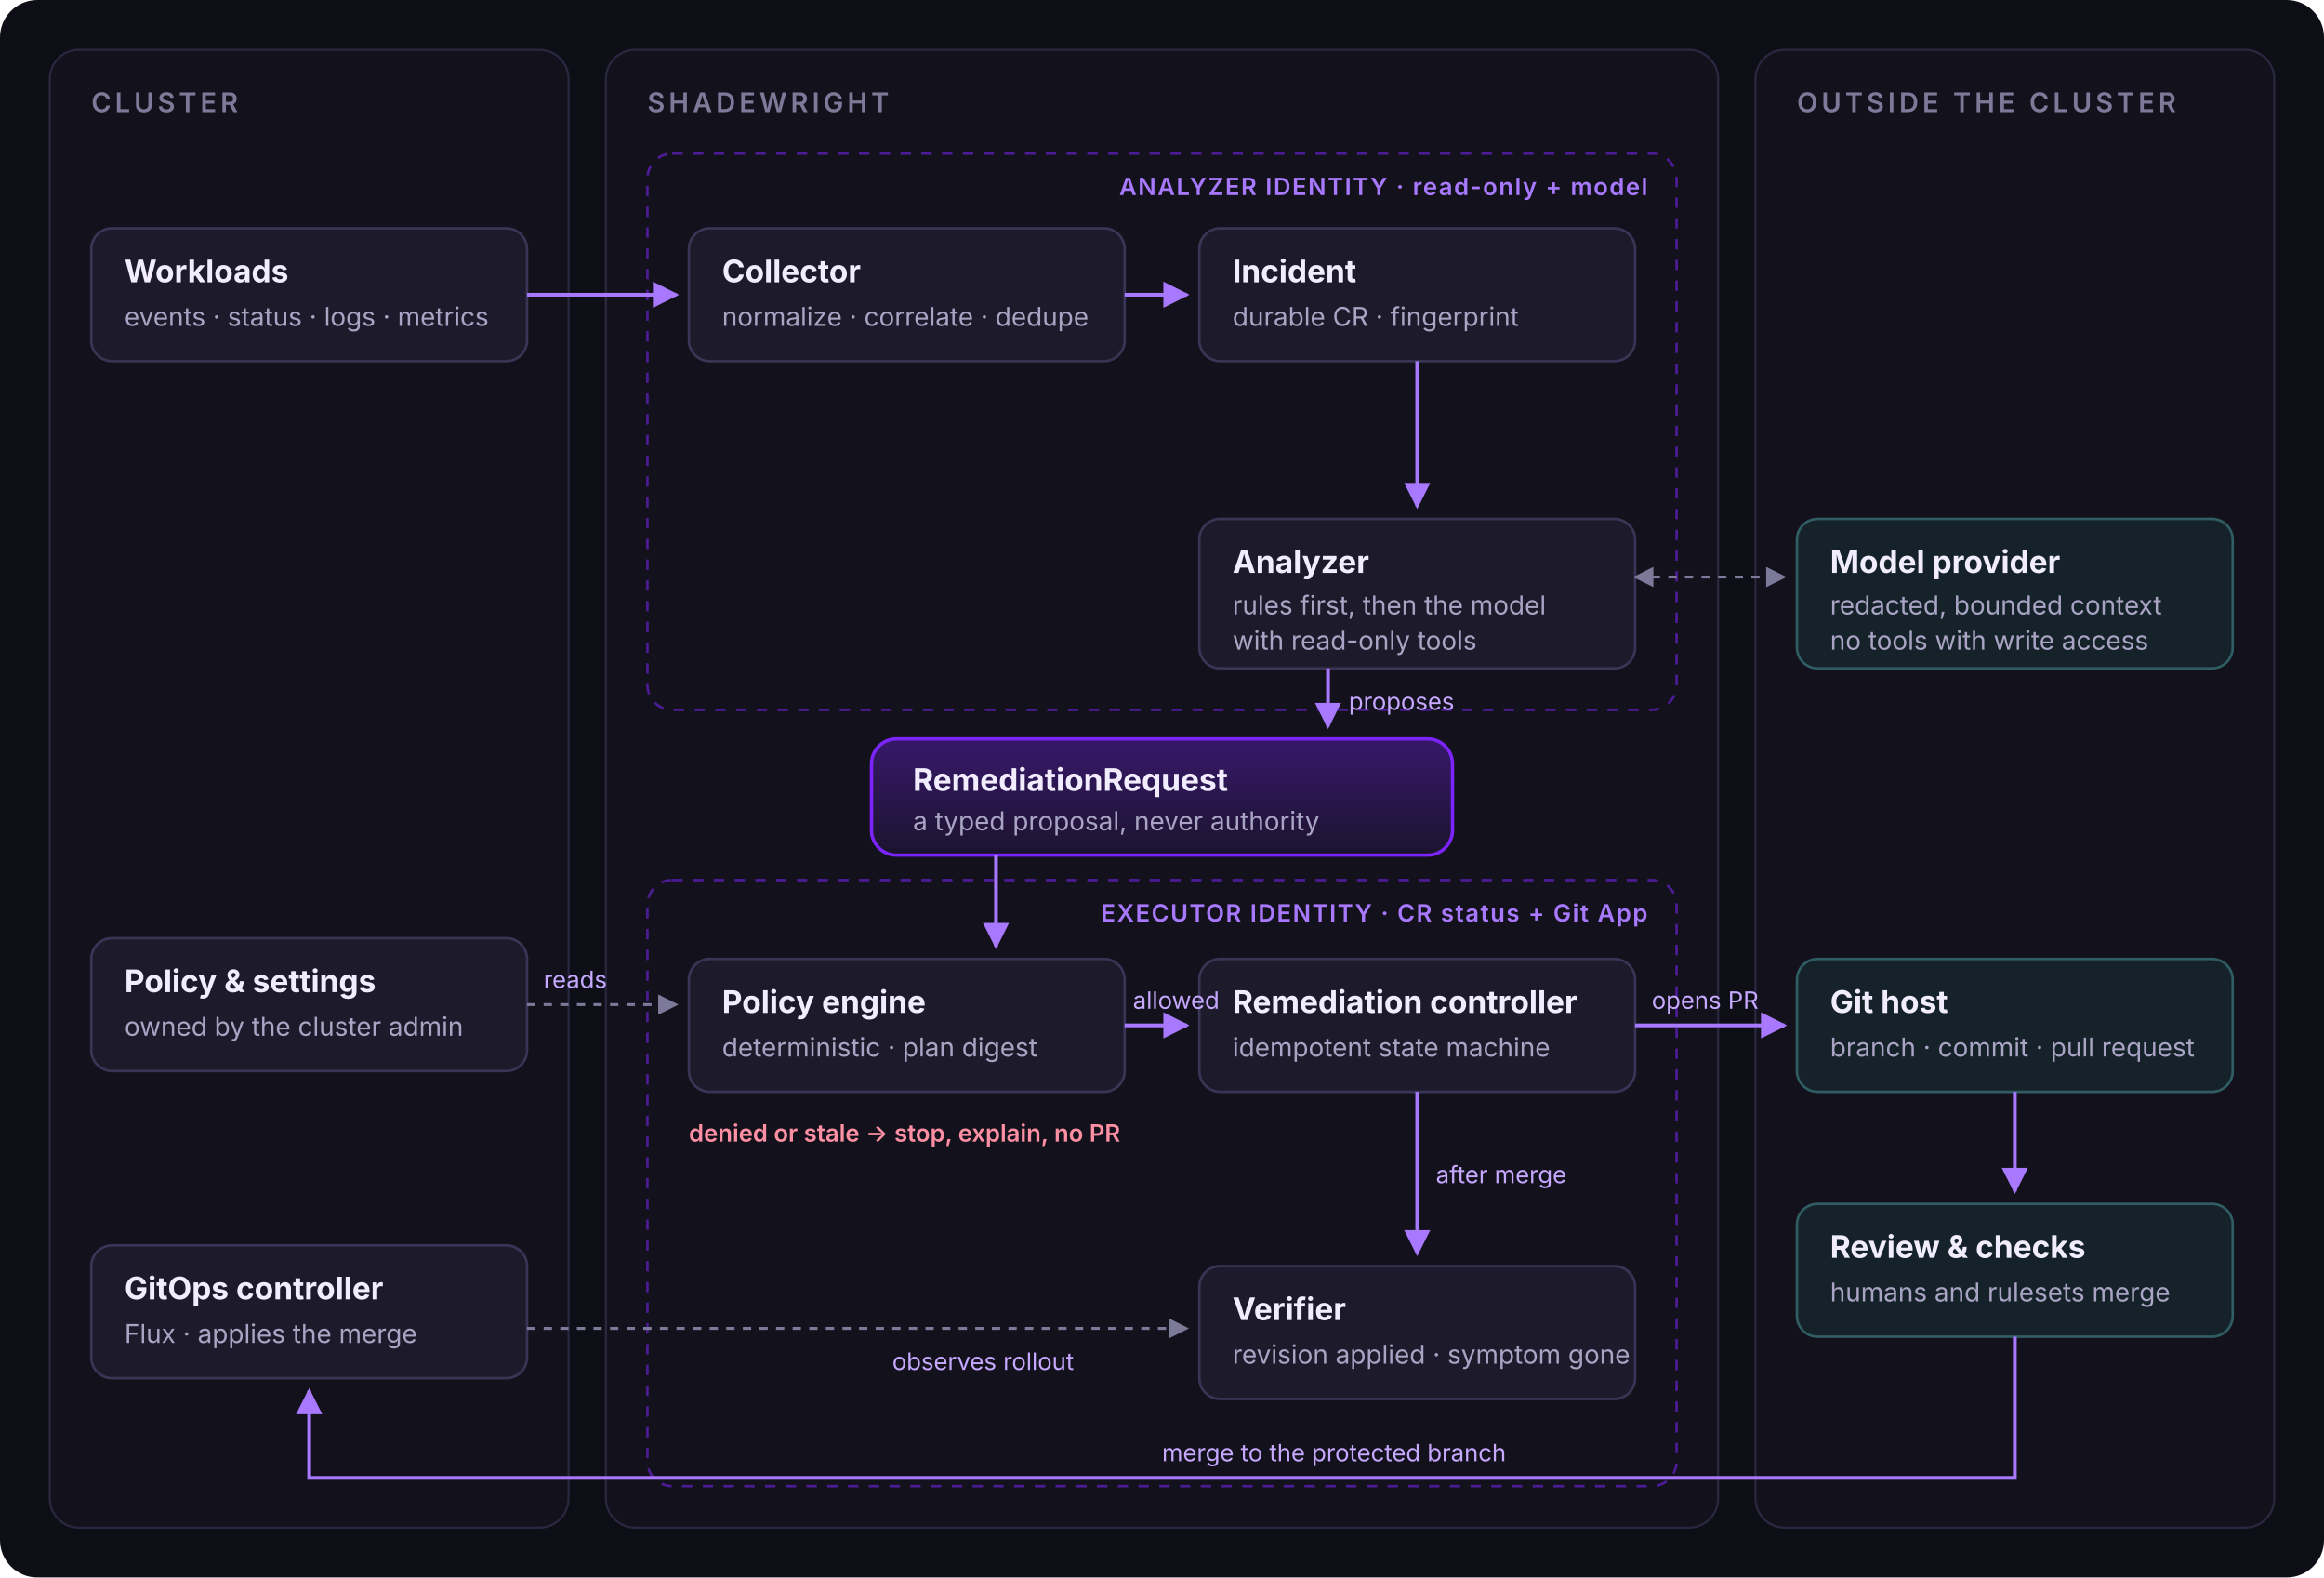
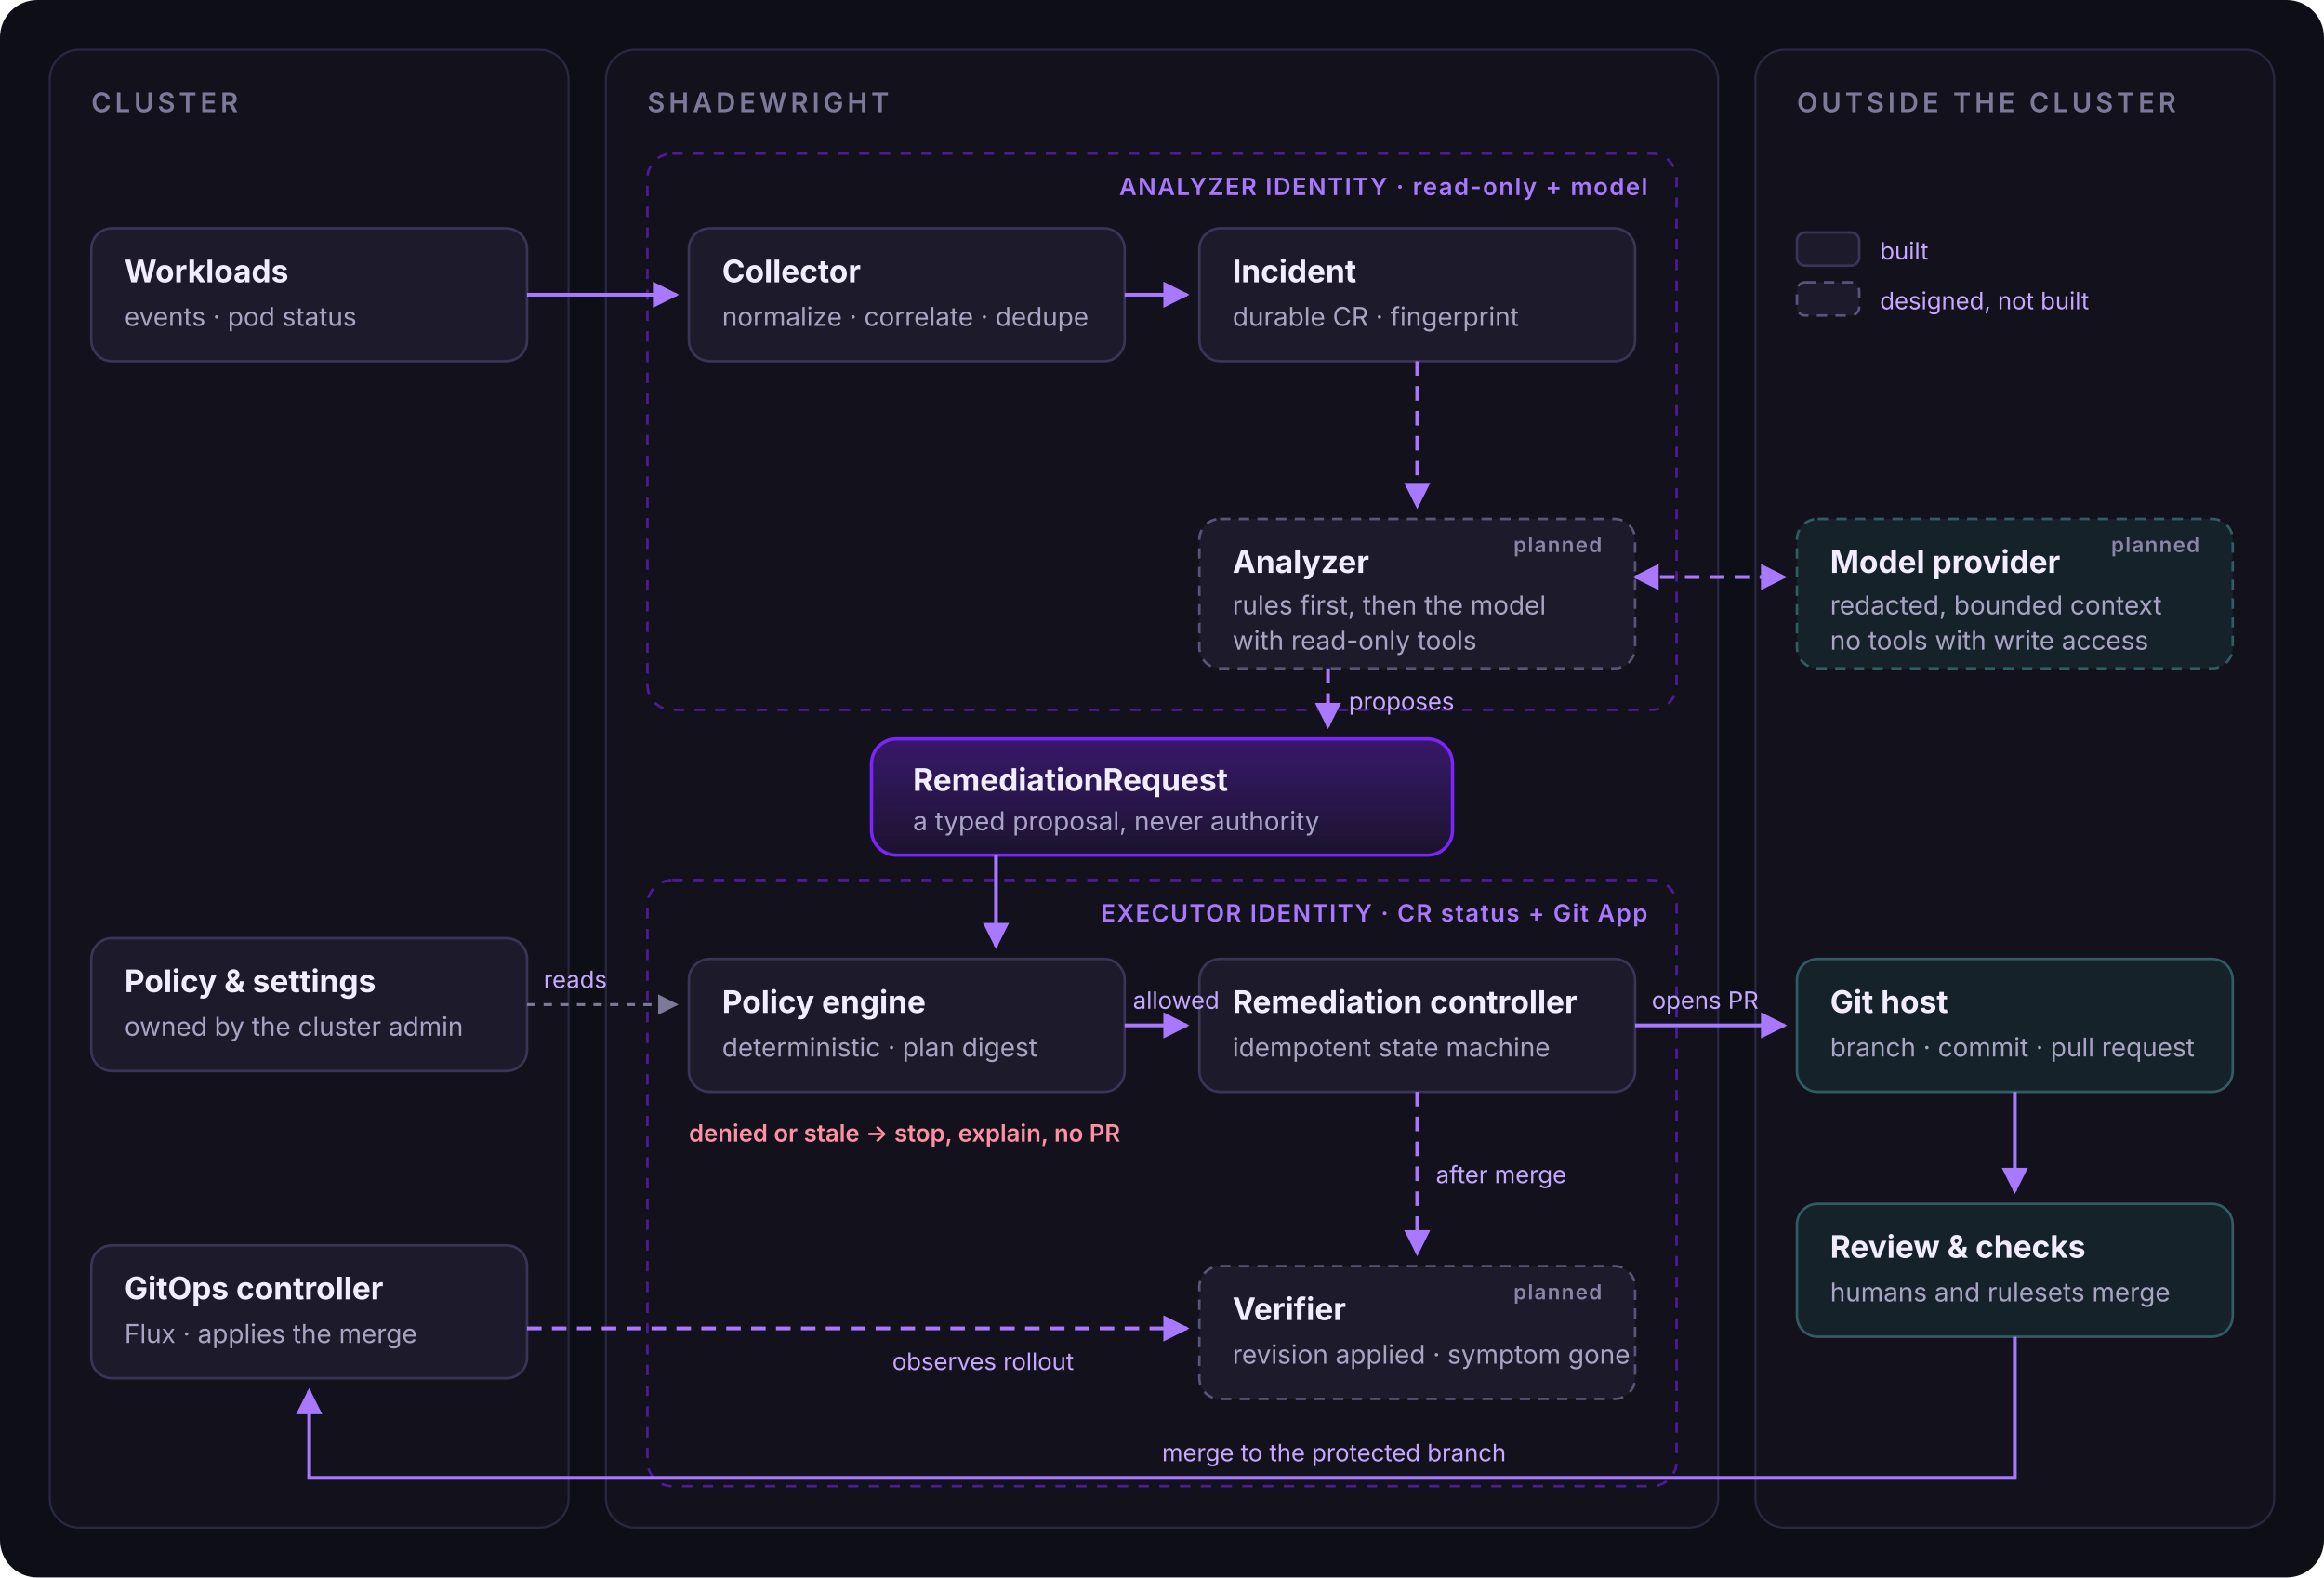
<svg xmlns="http://www.w3.org/2000/svg" viewBox="0 0 1120 760" role="img" aria-labelledby="t d" font-family="Inter, 'Segoe UI', system-ui, -apple-system, sans-serif">
  <defs>
    <marker id="a" viewBox="0 0 10 10" refX="9" refY="5" markerWidth="7" markerHeight="7" orient="auto-start-reverse">
      <path d="M0 0 10 5 0 10z" fill="#a879ff" />
    </marker>
    <marker id="m" viewBox="0 0 10 10" refX="9" refY="5" markerWidth="7" markerHeight="7" orient="auto-start-reverse">
      <path d="M0 0 10 5 0 10z" fill="#7d7999" />
    </marker>
    <linearGradient id="glow" x1="0" y1="0" x2="0" y2="1">
      <stop offset="0" stop-color="#7c24fc" stop-opacity=".35" />
      <stop offset="1" stop-color="#7c24fc" stop-opacity=".08" />
    </linearGradient>
    <style>
      .lane{fill:#13121c;stroke:#2a2740}
      .lanet{fill:#7d7999;font-size:13px;font-weight:600;letter-spacing:.14em}
      .box{fill:#1d1b2b;stroke:#3a3556;stroke-width:1.2}
      .key{fill:url(#glow);stroke:#7c24fc;stroke-width:1.6}
      .ext{fill:#16222a;stroke:#2f5d63;stroke-width:1.2}
+       .pl{fill:#1d1b2b;stroke:#5a5478;stroke-width:1.2;stroke-dasharray:5 4}
+       .ple{fill:#16222a;stroke:#2f5d63;stroke-width:1.2;stroke-dasharray:5 4}
+       .pn{fill:#8a85a8;font-size:10px;font-weight:600;letter-spacing:.06em}
      .h{fill:#f1edff;font-size:15px;font-weight:650}
      .s{fill:#a9a4c4;font-size:12.5px}
      .id{fill:none;stroke:#7c24fc;stroke-opacity:.55;stroke-dasharray:5 5;stroke-width:1.2}
      .idt{fill:#a879ff;font-size:11.5px;font-weight:600;letter-spacing:.06em}
      .f{stroke:#a879ff;stroke-width:1.8;fill:none}
+       .fp{stroke:#a879ff;stroke-width:1.8;fill:none;stroke-dasharray:7 5}
      .r{stroke:#7d7999;stroke-width:1.4;fill:none;stroke-dasharray:4 4}
      .lbl{fill:#c6a8ff;font-size:11.5px}
      .no{fill:#ff8fa3;font-size:11.5px;font-weight:600}
    </style>
  </defs>
  <rect width="1120" height="760" rx="18" fill="#0e0e16" />
  <rect class="lane" x="24" y="24" width="250" height="712" rx="14" />
  <text class="lanet" x="44" y="54">CLUSTER</text>
  <rect class="lane" x="292" y="24" width="536" height="712" rx="14" />
  <text class="lanet" x="312" y="54">SHADEWRIGHT</text>
  <rect class="lane" x="846" y="24" width="250" height="712" rx="14" />
  <text class="lanet" x="866" y="54">OUTSIDE THE CLUSTER</text>
  <rect class="id" x="312" y="74" width="496" height="268" rx="12" />
  <text class="idt" x="794" y="94" text-anchor="end">ANALYZER IDENTITY · read-only + model</text>
  <rect class="id" x="312" y="424" width="496" height="292" rx="12" />
  <text class="idt" x="794" y="444" text-anchor="end">EXECUTOR IDENTITY · CR status + Git App</text>
  <rect class="box" x="44" y="110" width="210" height="64" rx="10" />
  <text class="h" x="60" y="136">Workloads</text>
-   <text class="s" x="60" y="157">events · status · logs · metrics</text>
+   <text class="s" x="60" y="157">events · pod status</text>
  <rect class="box" x="44" y="452" width="210" height="64" rx="10" />
  <text class="h" x="60" y="478">Policy &amp; settings</text>
  <text class="s" x="60" y="499">owned by the cluster admin</text>
  <rect class="box" x="44" y="600" width="210" height="64" rx="10" />
  <text class="h" x="60" y="626">GitOps controller</text>
  <text class="s" x="60" y="647">Flux · applies the merge</text>
  <rect class="box" x="332" y="110" width="210" height="64" rx="10" />
  <text class="h" x="348" y="136">Collector</text>
  <text class="s" x="348" y="157">normalize · correlate · dedupe</text>
  <rect class="box" x="578" y="110" width="210" height="64" rx="10" />
  <text class="h" x="594" y="136">Incident</text>
  <text class="s" x="594" y="157">durable CR · fingerprint</text>
-   <rect class="box" x="578" y="250" width="210" height="72" rx="10" />
+   <rect class="pl" x="578" y="250" width="210" height="72" rx="10" />
+   <text class="pn" x="772" y="266" text-anchor="end">planned</text>
  <text class="h" x="594" y="276">Analyzer</text>
  <text class="s" x="594" y="296">rules first, then the model</text>
  <text class="s" x="594" y="313">with read-only tools</text>
  <rect class="key" x="420" y="356" width="280" height="56" rx="12" />
  <text class="h" x="440" y="381">RemediationRequest</text>
  <text class="s" x="440" y="400">a typed proposal, never authority</text>
  <rect class="box" x="332" y="462" width="210" height="64" rx="10" />
  <text class="h" x="348" y="488">Policy engine</text>
  <text class="s" x="348" y="509">deterministic · plan digest</text>
  <rect class="box" x="578" y="462" width="210" height="64" rx="10" />
  <text class="h" x="594" y="488">Remediation controller</text>
  <text class="s" x="594" y="509">idempotent state machine</text>
-   <rect class="box" x="578" y="610" width="210" height="64" rx="10" />
+   <rect class="pl" x="578" y="610" width="210" height="64" rx="10" />
+   <text class="pn" x="772" y="626" text-anchor="end">planned</text>
  <text class="h" x="594" y="636">Verifier</text>
  <text class="s" x="594" y="657">revision applied · symptom gone</text>
-   <rect class="ext" x="866" y="250" width="210" height="72" rx="10" />
+   <rect class="ple" x="866" y="250" width="210" height="72" rx="10" />
+   <text class="pn" x="1060" y="266" text-anchor="end">planned</text>
  <text class="h" x="882" y="276">Model provider</text>
  <text class="s" x="882" y="296">redacted, bounded context</text>
  <text class="s" x="882" y="313">no tools with write access</text>
  <rect class="ext" x="866" y="462" width="210" height="64" rx="10" />
  <text class="h" x="882" y="488">Git host</text>
  <text class="s" x="882" y="509">branch · commit · pull request</text>
  <rect class="ext" x="866" y="580" width="210" height="64" rx="10" />
  <text class="h" x="882" y="606">Review &amp; checks</text>
  <text class="s" x="882" y="627">humans and rulesets merge</text>
  <path class="f" d="M254 142H326" marker-end="url(#a)" />
  <path class="f" d="M542 142H572" marker-end="url(#a)" />
-   <path class="f" d="M683 174V244" marker-end="url(#a)" />
-   <path class="r" d="M788 278H860" marker-end="url(#m)" marker-start="url(#m)" />
-   <path class="f" d="M640 322V350" marker-end="url(#a)" />
+   <path class="fp" d="M683 174V244" marker-end="url(#a)" />
+   <path class="fp" d="M788 278H860" marker-end="url(#a)" marker-start="url(#a)" />
+   <path class="fp" d="M640 322V350" marker-end="url(#a)" />
  <text class="lbl" x="650" y="342">proposes</text>
  <path class="f" d="M480 412V456" marker-end="url(#a)" />
  <path class="r" d="M254 484H326" marker-end="url(#m)" />
  <text class="lbl" x="262" y="476">reads</text>
  <path class="f" d="M542 494H572" marker-end="url(#a)" />
  <text class="lbl" x="546" y="486">allowed</text>
  <path class="f" d="M788 494H860" marker-end="url(#a)" />
  <text class="lbl" x="796" y="486">opens PR</text>
  <path class="f" d="M971 526V574" marker-end="url(#a)" />
  <path class="f" d="M971 644V712H149V670" marker-end="url(#a)" />
  <text class="lbl" x="560" y="704">merge to the protected branch</text>
-   <path class="r" d="M254 640H572" marker-end="url(#m)" />
+   <path class="fp" d="M254 640H572" marker-end="url(#a)" />
  <text class="lbl" x="430" y="660">observes rollout</text>
-   <path class="f" d="M683 526V604" marker-end="url(#a)" />
+   <path class="fp" d="M683 526V604" marker-end="url(#a)" />
  <text class="lbl" x="692" y="570">after merge</text>
+   <rect class="box" x="866" y="112" width="30" height="16" rx="4" />
+   <text class="lbl" x="906" y="125">built</text>
+   <rect class="pl" x="866" y="136" width="30" height="16" rx="4" />
+   <text class="lbl" x="906" y="149">designed, not built</text>
  <text class="no" x="332" y="550">denied or stale → stop, explain, no PR</text>
</svg>
